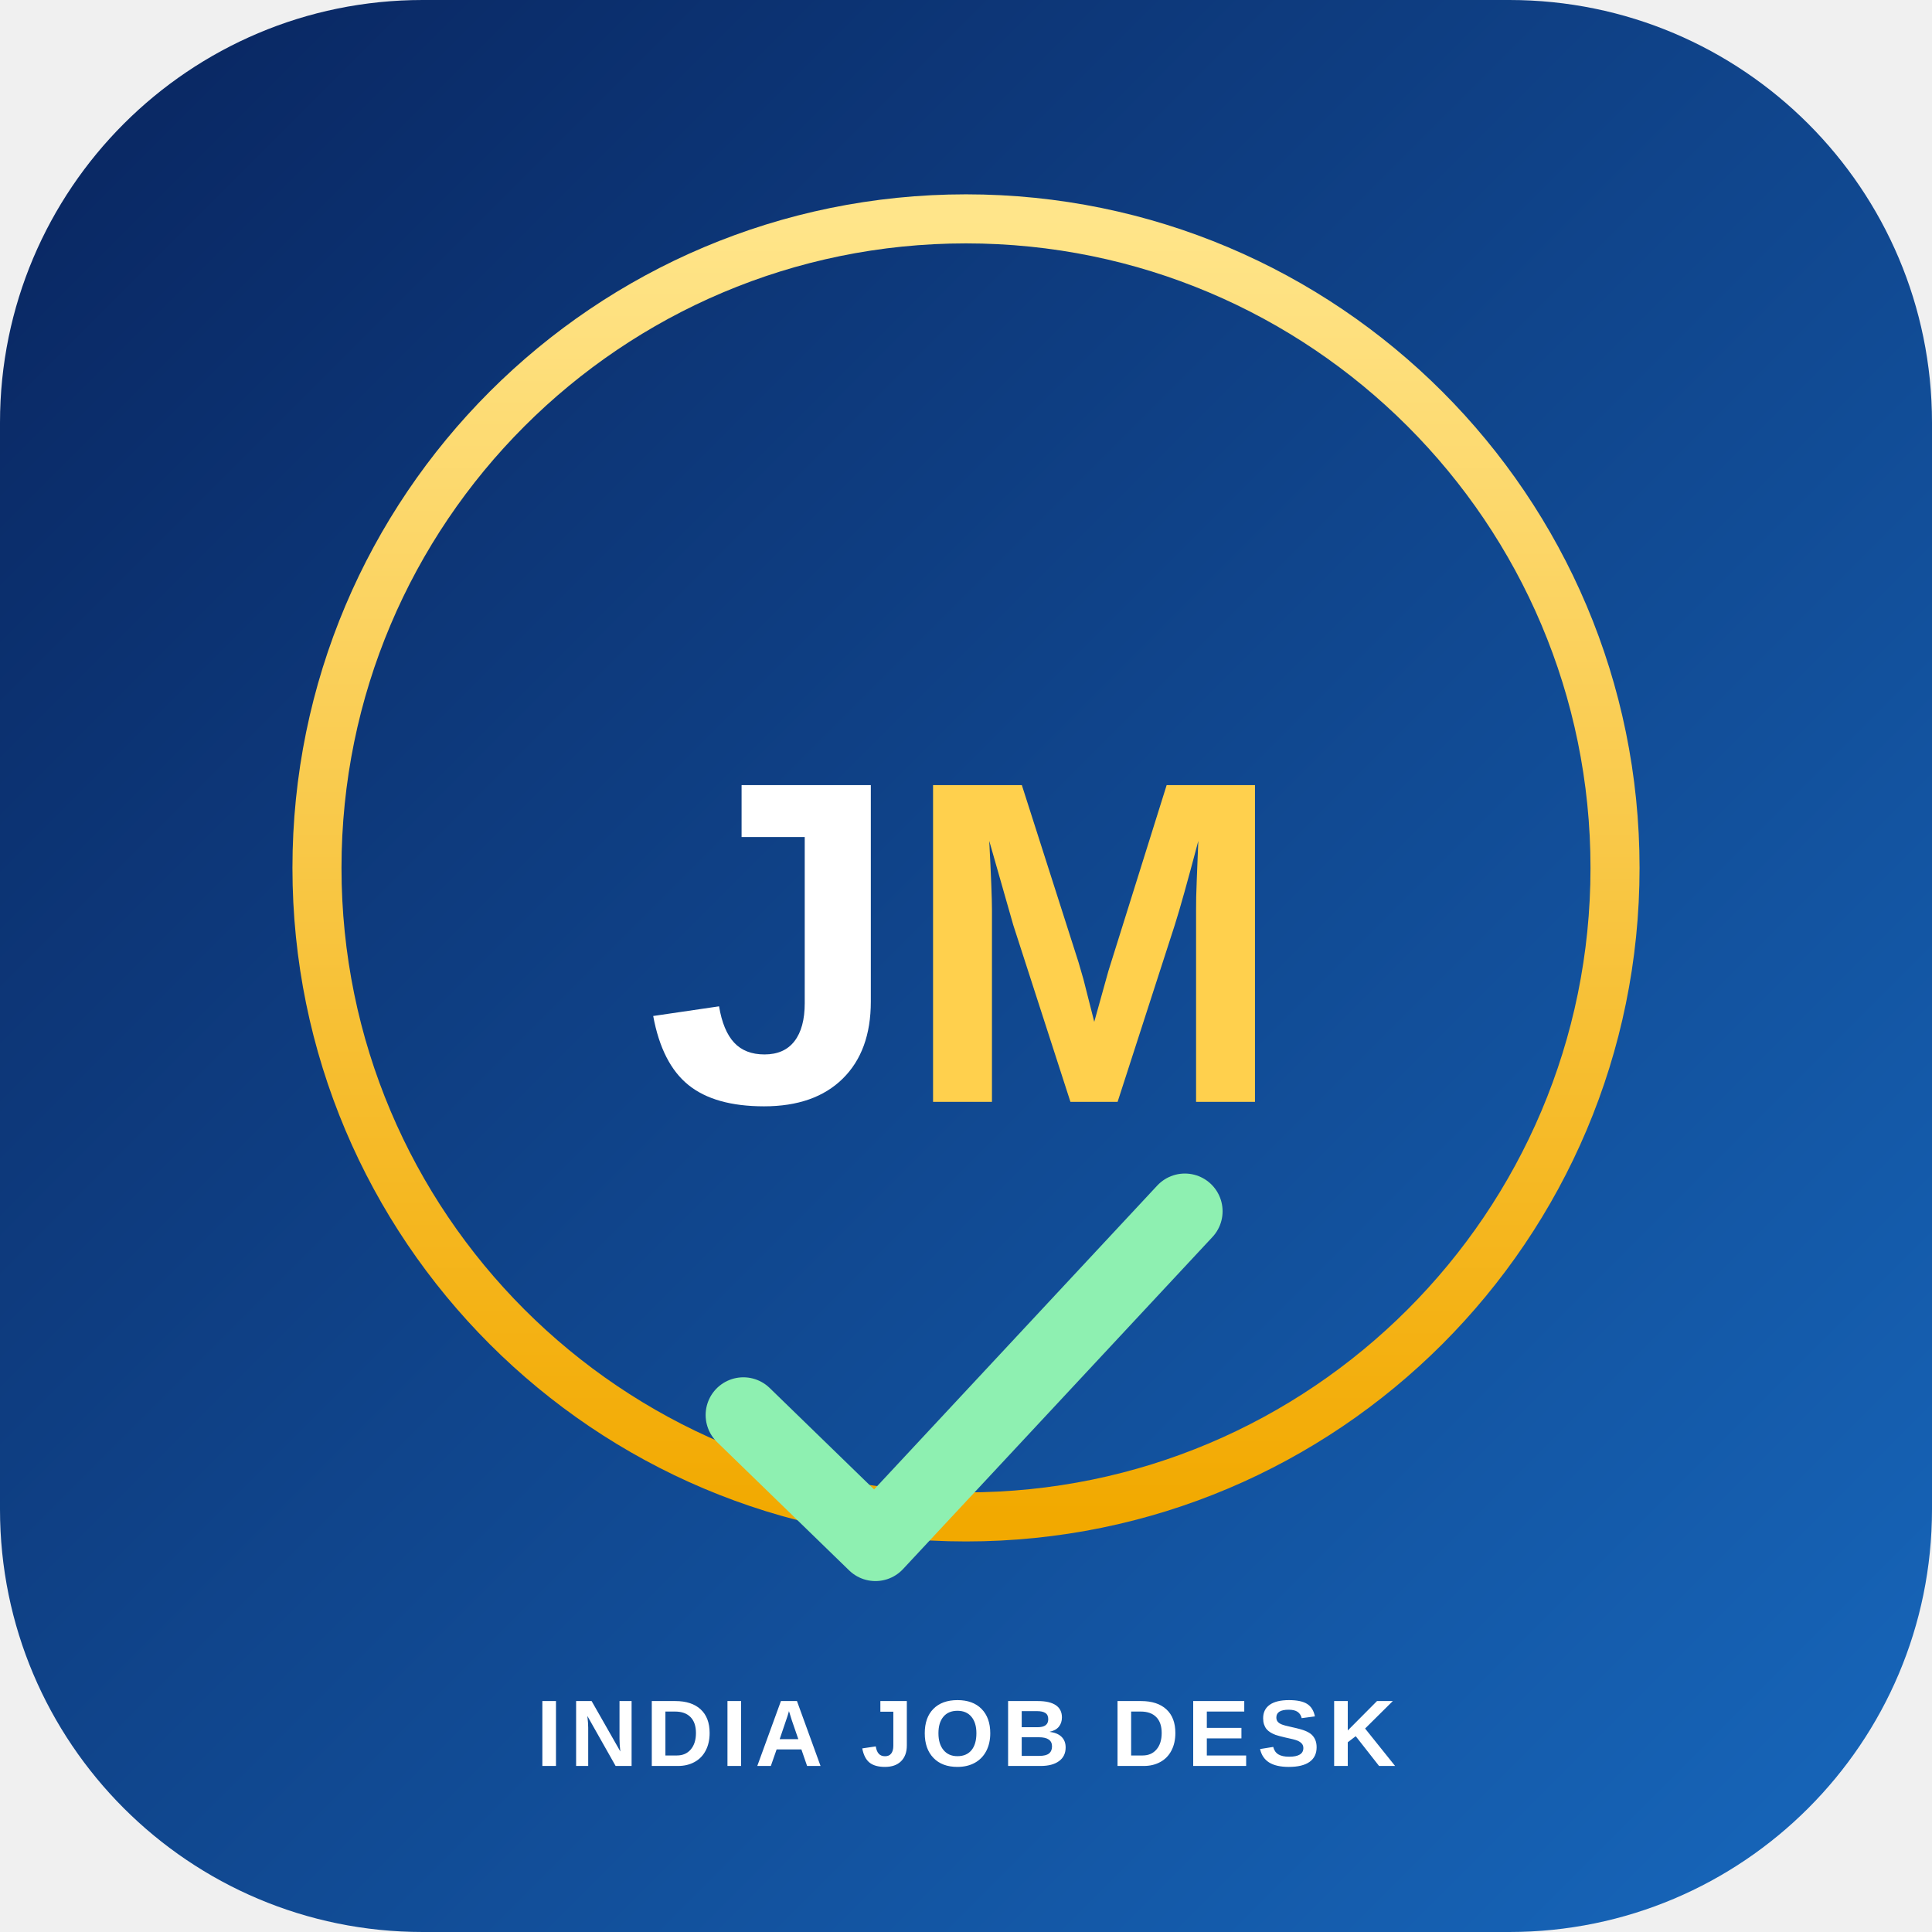
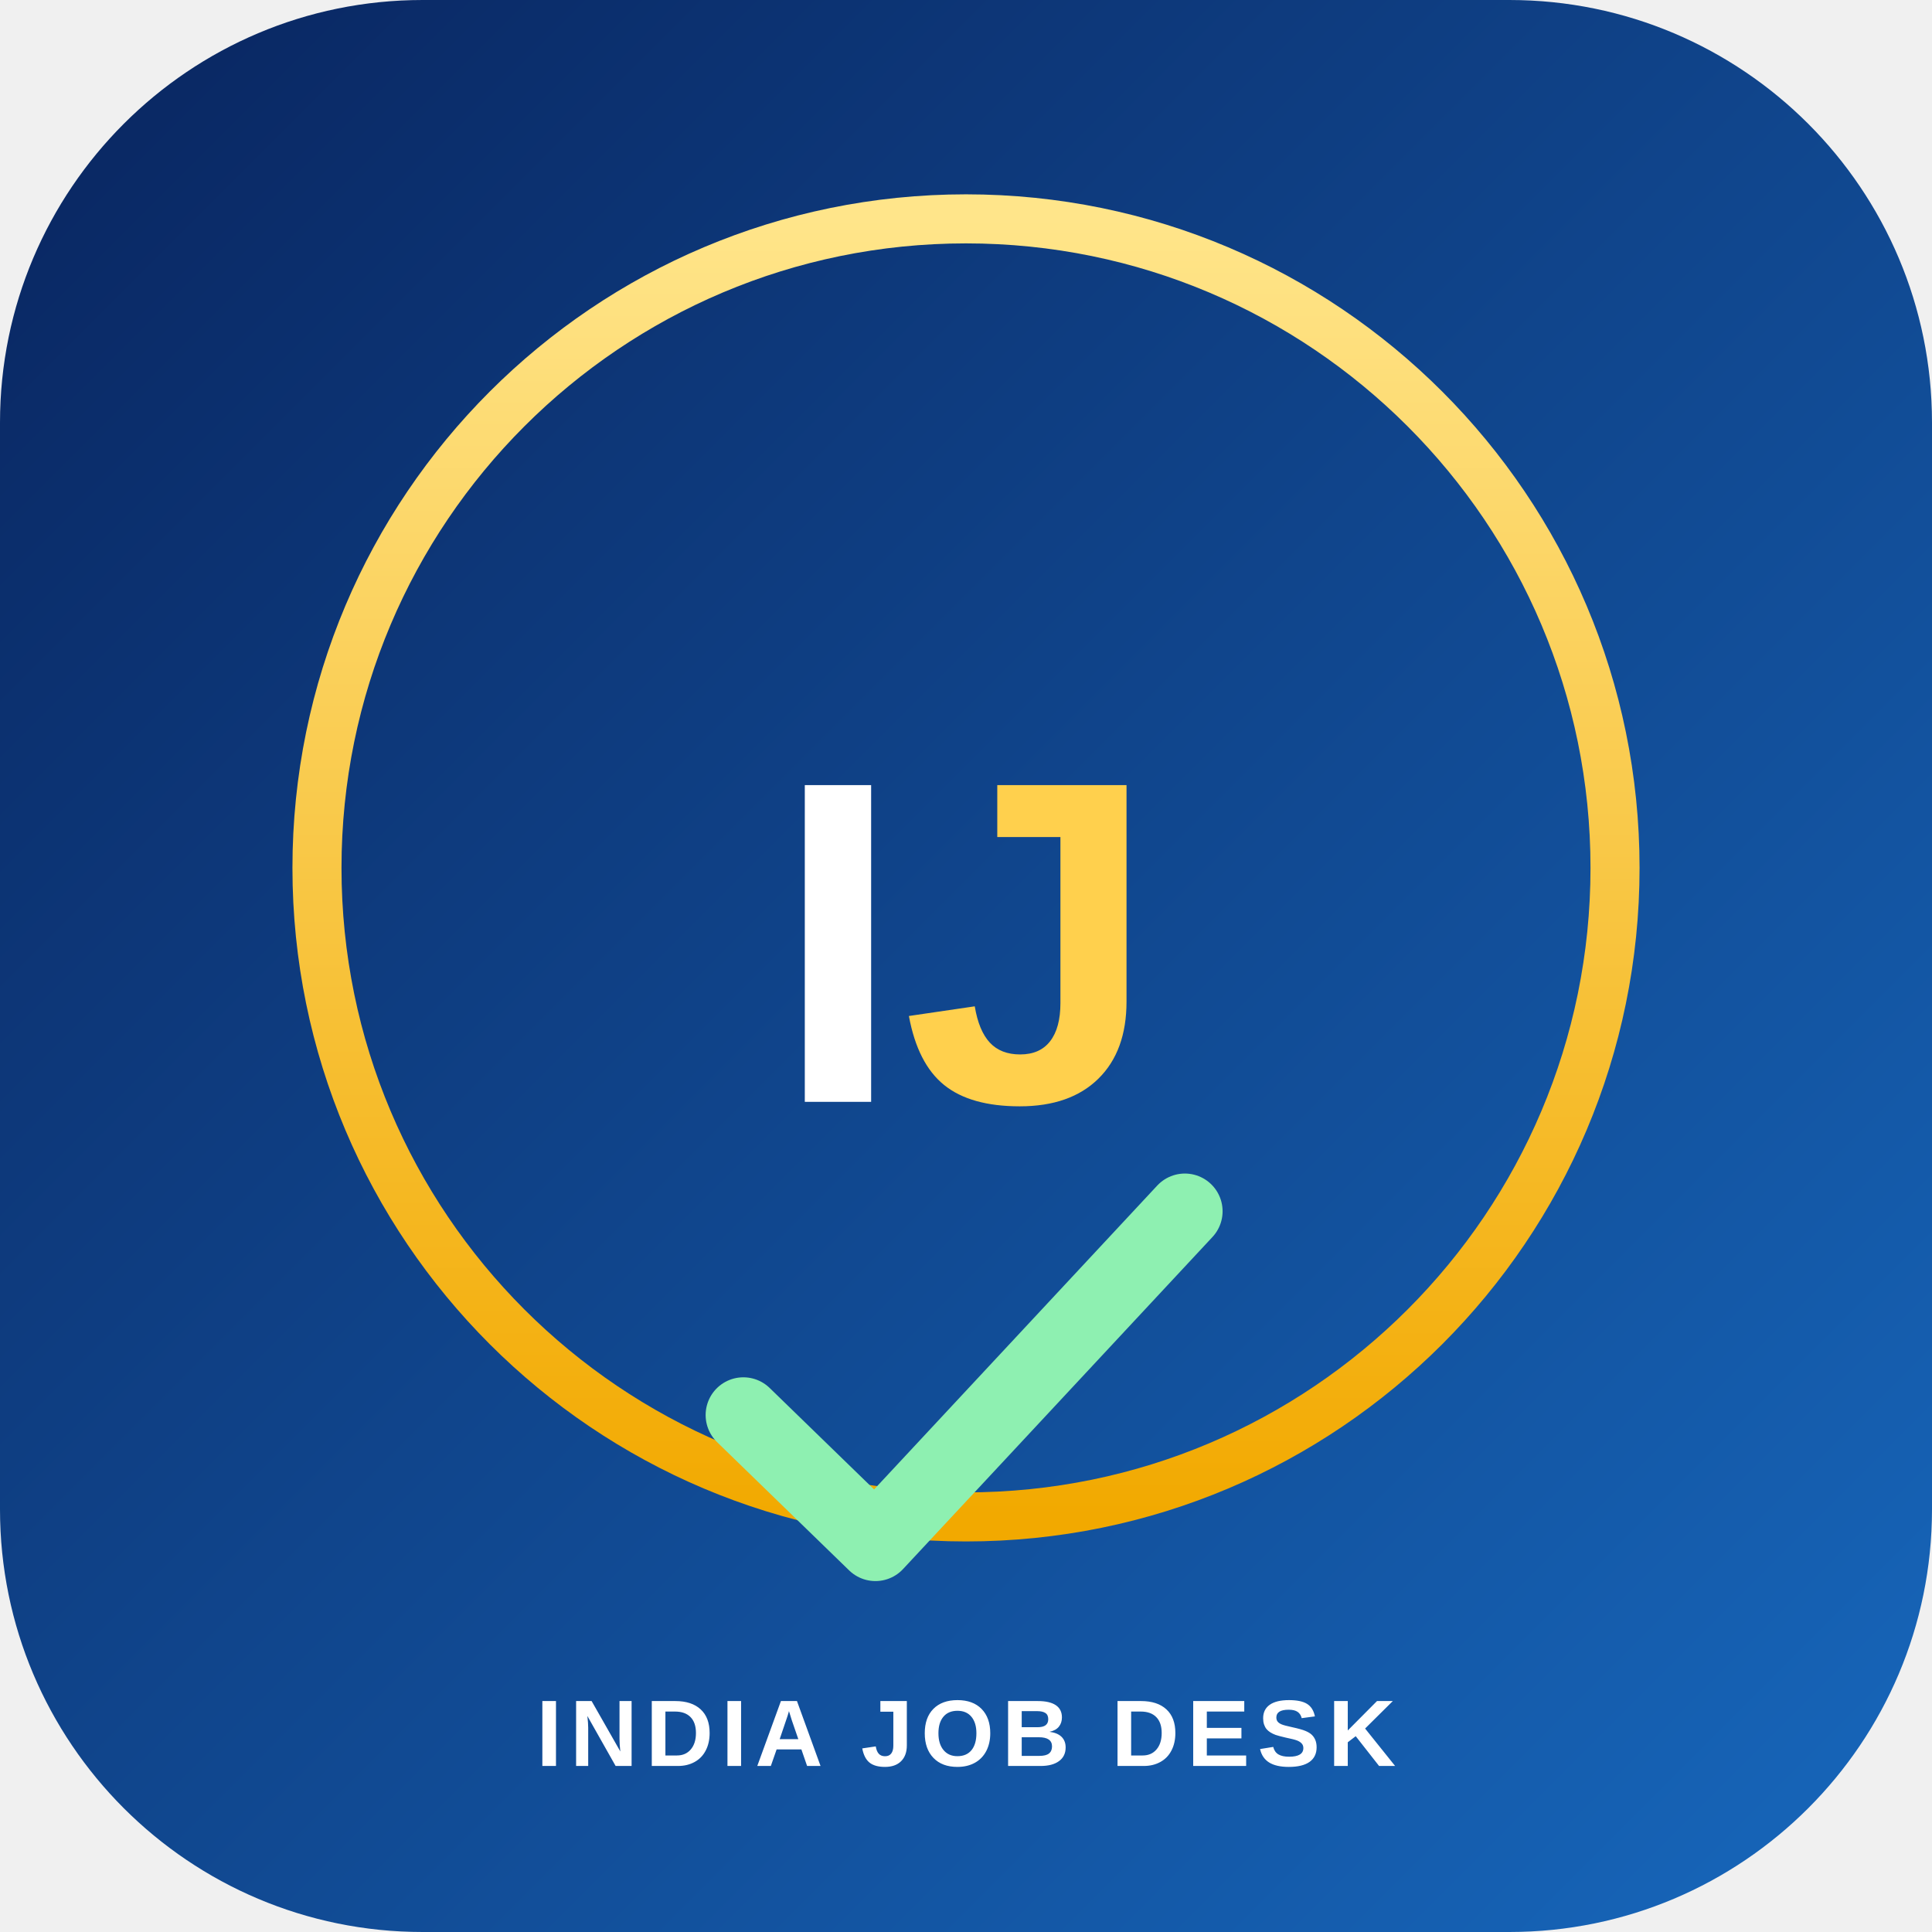
<svg xmlns="http://www.w3.org/2000/svg" viewBox="0 0 512 512">
  <defs>
    <linearGradient id="b" x2="1" y2="1">
      <stop stop-color="#09245e" />
      <stop offset="1" stop-color="#1768bd" />
    </linearGradient>
    <linearGradient id="g" x2="0" y2="1">
      <stop stop-color="#ffe58a" />
      <stop offset="1" stop-color="#f2a900" />
    </linearGradient>
  </defs>
  <rect width="512" height="512" rx="112" fill="url(#b)" />
  <circle cx="256" cy="230" r="172" fill="none" stroke="url(#g)" stroke-width="13" />
-   <text x="256" y="292" text-anchor="middle" font-family="Arial,sans-serif" font-size="122" font-weight="900" fill="#fff">J<tspan fill="#ffd04d">M</tspan>
+   <text x="256" y="292" text-anchor="middle" font-family="Arial,sans-serif" font-size="122" font-weight="900" fill="#fff">I<tspan fill="#ffd04d">J</tspan>
  </text>
  <path d="M168 350h176" stroke="url(#g)" stroke-width="10" stroke-linecap="round" />
  <path d="M197 375l35 34 82-88" fill="none" stroke="#8ef0b1" stroke-width="20" stroke-linecap="round" stroke-linejoin="round" />
  <text x="256" y="468" text-anchor="middle" font-family="Arial,sans-serif" font-size="25" font-weight="900" letter-spacing="2" fill="#fff">INDIA JOB DESK</text>
</svg>
